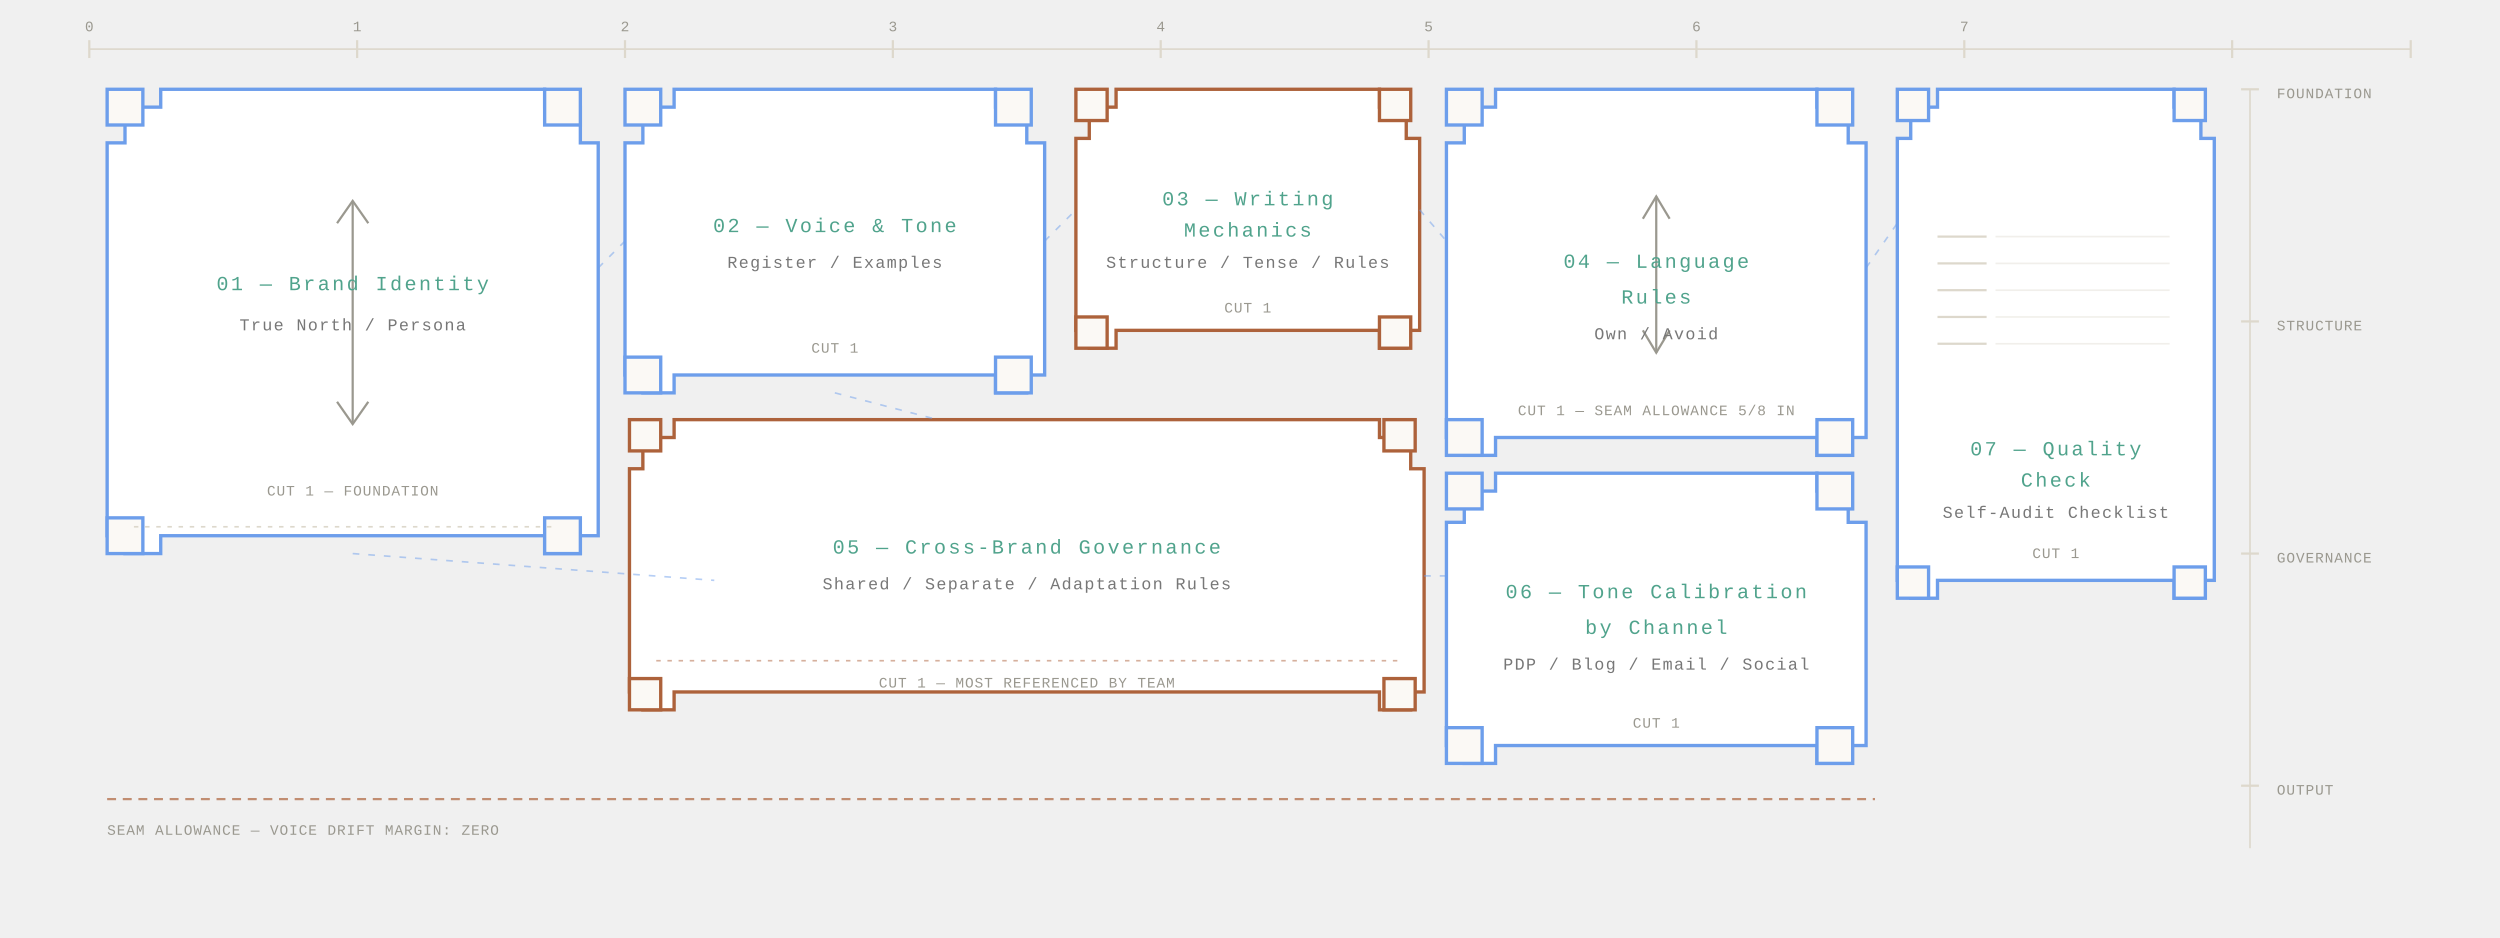
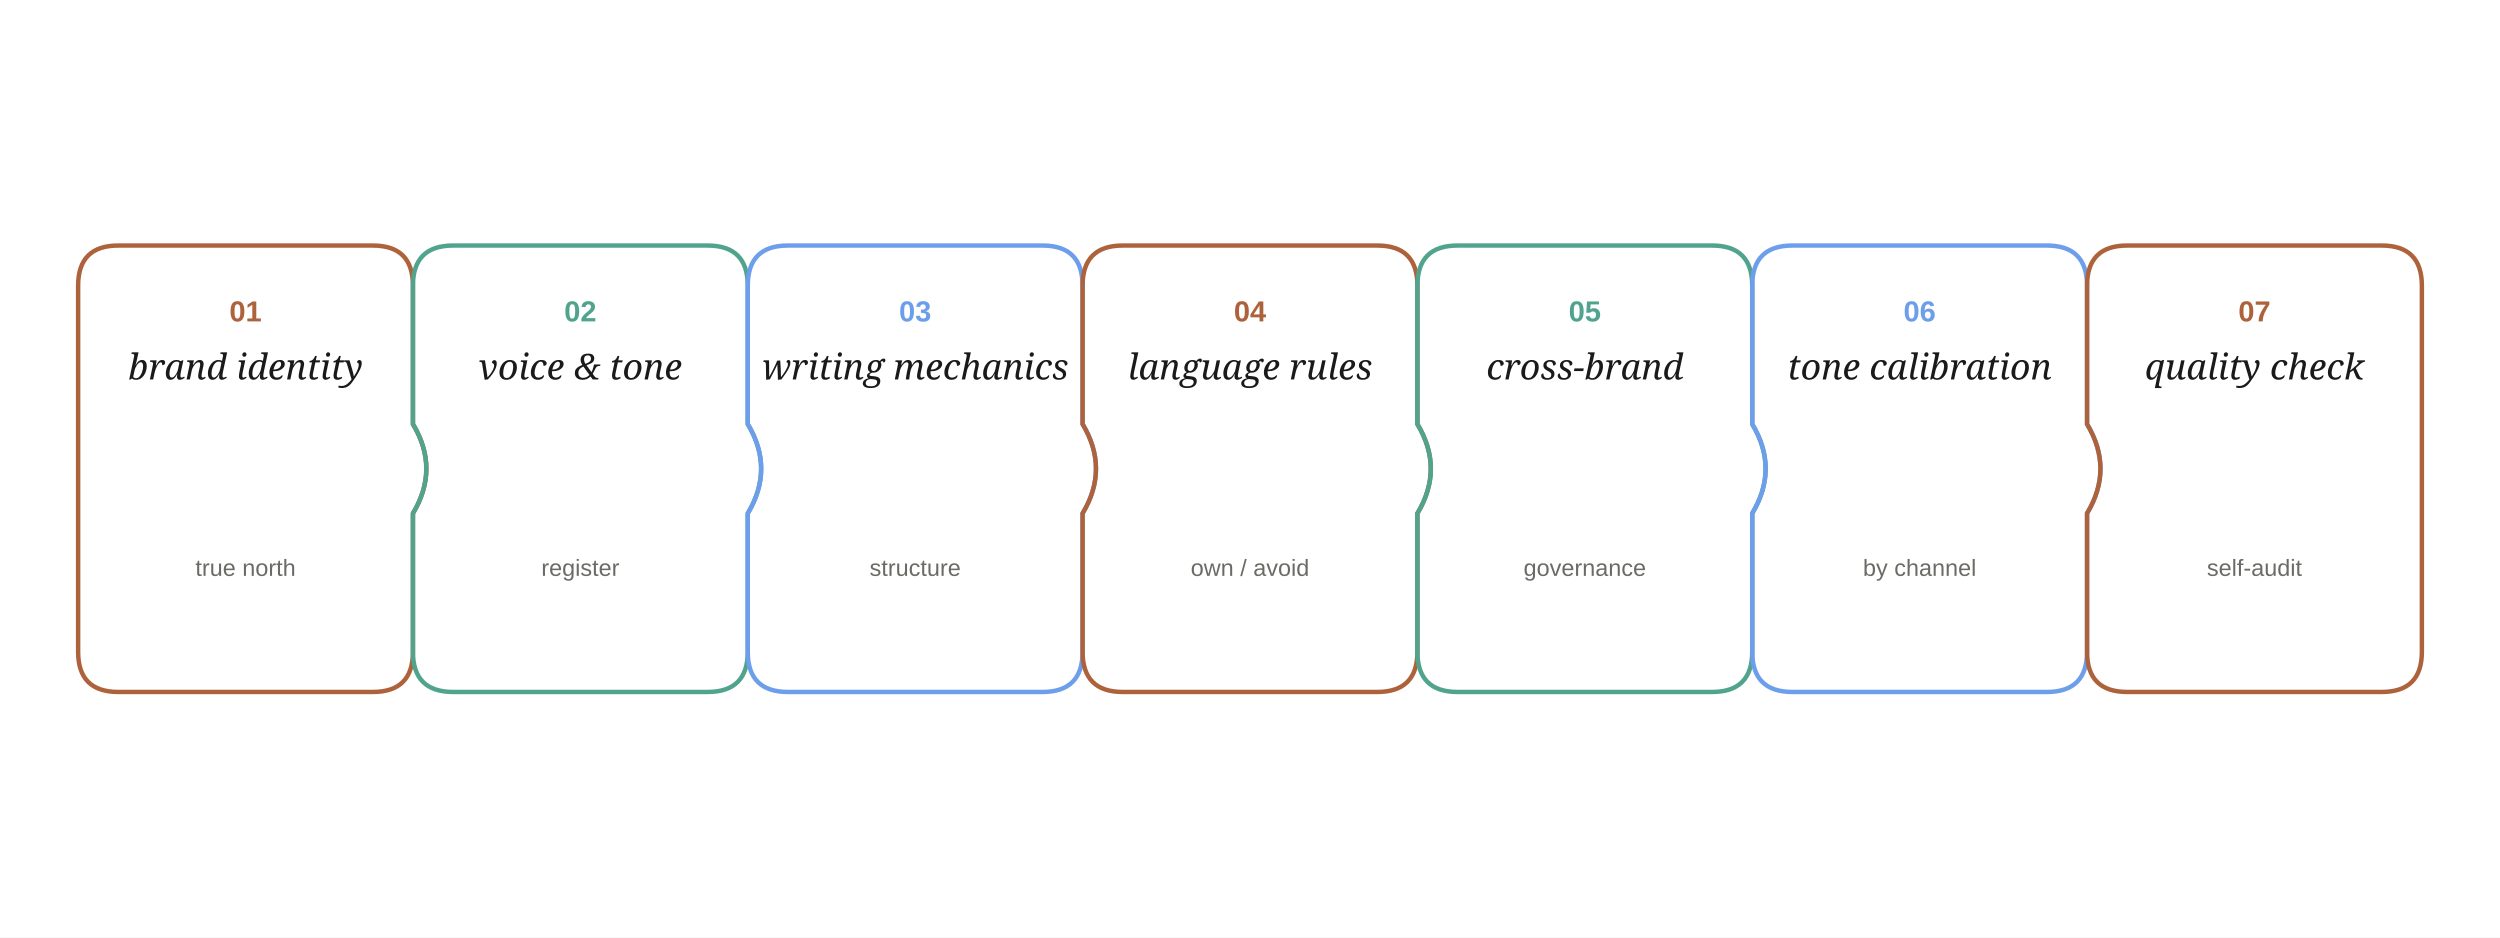
- <svg xmlns="http://www.w3.org/2000/svg" viewBox="0 0 1120 420" width="1120" height="420" style="background:#fbf9f5">
-   <defs>
-     <style>
-       .label { font-family: 'Space Mono', 'Courier New', monospace; font-size: 9px; fill: #50A38C; letter-spacing: 0.12em; text-transform: uppercase; }
-       .sublabel { font-family: 'Space Mono', 'Courier New', monospace; font-size: 7.5px; fill: #777777; letter-spacing: 0.08em; }
-       .tick-label { font-family: 'Space Mono', 'Courier New', monospace; font-size: 6.5px; fill: #9a988f; letter-spacing: 0.06em; }
-       .piece-outline { fill: #ffffff; stroke: #6D9EEB; stroke-width: 1.5; }
-       .piece-outline-accent { fill: #ffffff; stroke: #AD623B; stroke-width: 1.5; }
-       .dashed-seam { fill: none; stroke: #AD623B; stroke-width: 1; stroke-dasharray: 4 3; opacity: 0.7; }
-       .connector { fill: none; stroke: #6D9EEB; stroke-width: 0.75; stroke-dasharray: 3 4; opacity: 0.5; }
-       .notch { fill: #fbf9f5; stroke: #6D9EEB; stroke-width: 1.5; }
-       .notch-accent { fill: #fbf9f5; stroke: #AD623B; stroke-width: 1.5; }
-       .tick { stroke: #ddd8cc; stroke-width: 1; }
-       .grain-arrow { fill: none; stroke: #9a988f; stroke-width: 1; }
-     </style>
-   </defs>
-   <line x1="40" y1="22" x2="1080" y2="22" stroke="#ddd8cc" stroke-width="0.75" />
-   <line x1="40" y1="18" x2="40" y2="26" class="tick" />
-   <line x1="160" y1="18" x2="160" y2="26" class="tick" />
-   <line x1="280" y1="18" x2="280" y2="26" class="tick" />
-   <line x1="400" y1="18" x2="400" y2="26" class="tick" />
-   <line x1="520" y1="18" x2="520" y2="26" class="tick" />
-   <line x1="640" y1="18" x2="640" y2="26" class="tick" />
-   <line x1="760" y1="18" x2="760" y2="26" class="tick" />
-   <line x1="880" y1="18" x2="880" y2="26" class="tick" />
-   <line x1="1000" y1="18" x2="1000" y2="26" class="tick" />
-   <line x1="1080" y1="18" x2="1080" y2="26" class="tick" />
-   <text x="40" y="14" class="tick-label" text-anchor="middle">0</text>
-   <text x="160" y="14" class="tick-label" text-anchor="middle">1</text>
-   <text x="280" y="14" class="tick-label" text-anchor="middle">2</text>
-   <text x="400" y="14" class="tick-label" text-anchor="middle">3</text>
-   <text x="520" y="14" class="tick-label" text-anchor="middle">4</text>
-   <text x="640" y="14" class="tick-label" text-anchor="middle">5</text>
-   <text x="760" y="14" class="tick-label" text-anchor="middle">6</text>
-   <text x="880" y="14" class="tick-label" text-anchor="middle">7</text>
-   <polygon class="piece-outline" points="     56,48  72,48     72,40  244,40     244,48 260,48     260,64  268,64     268,240 260,240     260,248 244,248     244,240 72,240     72,248  56,248     56,240  48,240     48,64   56,64   " />
-   <rect class="notch" x="48" y="40" width="16" height="16" />
-   <rect class="notch" x="244" y="40" width="16" height="16" />
-   <rect class="notch" x="48" y="232" width="16" height="16" />
-   <rect class="notch" x="244" y="232" width="16" height="16" />
-   <line x1="158" y1="90" x2="158" y2="190" class="grain-arrow" />
-   <polyline points="151,100 158,90 165,100" class="grain-arrow" />
-   <polyline points="151,180 158,190 165,180" class="grain-arrow" />
-   <text x="158" y="130" class="label" text-anchor="middle">01 — Brand Identity</text>
-   <text x="158" y="148" class="sublabel" text-anchor="middle">True North / Persona</text>
-   <text x="158" y="222" class="tick-label" text-anchor="middle">CUT 1 — FOUNDATION</text>
-   <line x1="60" y1="236" x2="248" y2="236" stroke="#ddd8cc" stroke-width="0.75" stroke-dasharray="2 3" />
-   <polygon class="piece-outline" points="     288,48  302,48     302,40  446,40     446,48  460,48     460,64  468,64     468,168 460,168     460,176 446,176     446,168 302,168     302,176 288,176     288,168 280,168     280,64  288,64   " />
-   <rect class="notch" x="280" y="40" width="16" height="16" />
-   <rect class="notch" x="446" y="40" width="16" height="16" />
-   <rect class="notch" x="280" y="160" width="16" height="16" />
-   <rect class="notch" x="446" y="160" width="16" height="16" />
-   <text x="374" y="104" class="label" text-anchor="middle">02 — Voice &amp; Tone</text>
-   <text x="374" y="120" class="sublabel" text-anchor="middle">Register / Examples</text>
-   <text x="374" y="158" class="tick-label" text-anchor="middle">CUT 1</text>
-   <polygon class="piece-outline-accent" points="     488,48  500,48     500,40  618,40     618,48  630,48     630,62  636,62     636,148 630,148     630,156 618,156     618,148 500,148     500,156 488,156     488,148 482,148     482,62  488,62   " />
-   <rect class="notch-accent" x="482" y="40" width="14" height="14" />
-   <rect class="notch-accent" x="618" y="40" width="14" height="14" />
-   <rect class="notch-accent" x="482" y="142" width="14" height="14" />
-   <rect class="notch-accent" x="618" y="142" width="14" height="14" />
-   <text x="559" y="92" class="label" text-anchor="middle">03 — Writing</text>
-   <text x="559" y="106" class="label" text-anchor="middle">Mechanics</text>
-   <text x="559" y="120" class="sublabel" text-anchor="middle">Structure / Tense / Rules</text>
-   <text x="559" y="140" class="tick-label" text-anchor="middle">CUT 1</text>
-   <polygon class="piece-outline" points="     656,48  670,48     670,40  814,40     814,48  828,48     828,64  836,64     836,196 828,196     828,204 814,204     814,196 670,196     670,204 656,204     656,196 648,196     648,64  656,64   " />
-   <rect class="notch" x="648" y="40" width="16" height="16" />
-   <rect class="notch" x="814" y="40" width="16" height="16" />
-   <rect class="notch" x="648" y="188" width="16" height="16" />
-   <rect class="notch" x="814" y="188" width="16" height="16" />
-   <line x1="742" y1="88" x2="742" y2="158" class="grain-arrow" />
-   <polyline points="736,98 742,88 748,98" class="grain-arrow" />
-   <polyline points="736,148 742,158 748,148" class="grain-arrow" />
-   <text x="742" y="120" class="label" text-anchor="middle">04 — Language</text>
-   <text x="742" y="136" class="label" text-anchor="middle">Rules</text>
-   <text x="742" y="152" class="sublabel" text-anchor="middle">Own / Avoid</text>
-   <text x="742" y="186" class="tick-label" text-anchor="middle">CUT 1 — SEAM ALLOWANCE 5/8 IN</text>
-   <polygon class="piece-outline-accent" points="     288,196  302,196     302,188  618,188     618,196  632,196     632,210  638,210     638,310  632,310     632,318  618,318     618,310  302,310     302,318  288,318     288,310  282,310     282,210  288,210   " />
-   <rect class="notch-accent" x="282" y="188" width="14" height="14" />
-   <rect class="notch-accent" x="620" y="188" width="14" height="14" />
-   <rect class="notch-accent" x="282" y="304" width="14" height="14" />
-   <rect class="notch-accent" x="620" y="304" width="14" height="14" />
-   <line x1="294" y1="296" x2="626" y2="296" stroke="#AD623B" stroke-width="0.75" stroke-dasharray="2 3" opacity="0.5" />
-   <text x="460" y="248" class="label" text-anchor="middle">05 — Cross-Brand Governance</text>
-   <text x="460" y="264" class="sublabel" text-anchor="middle">Shared / Separate / Adaptation Rules</text>
-   <text x="460" y="308" class="tick-label" text-anchor="middle">CUT 1 — MOST REFERENCED BY TEAM</text>
-   <polygon class="piece-outline" points="     656,220  670,220     670,212  814,212     814,220  828,220     828,234  836,234     836,334  828,334     828,342  814,342     814,334  670,334     670,342  656,342     656,334  648,334     648,234  656,234   " />
-   <rect class="notch" x="648" y="212" width="16" height="16" />
-   <rect class="notch" x="814" y="212" width="16" height="16" />
-   <rect class="notch" x="648" y="326" width="16" height="16" />
-   <rect class="notch" x="814" y="326" width="16" height="16" />
-   <text x="742" y="268" class="label" text-anchor="middle">06 — Tone Calibration</text>
-   <text x="742" y="284" class="label" text-anchor="middle">by Channel</text>
-   <text x="742" y="300" class="sublabel" text-anchor="middle">PDP / Blog / Email / Social</text>
-   <text x="742" y="326" class="tick-label" text-anchor="middle">CUT 1</text>
-   <polygon class="piece-outline" points="     856,48  868,48     868,40  974,40     974,48  986,48     986,62  992,62     992,260  986,260     986,268  974,268     974,260  868,260     868,268  856,268     856,260  850,260     850,62   856,62   " />
-   <rect class="notch" x="850" y="40" width="14" height="14" />
-   <rect class="notch" x="974" y="40" width="14" height="14" />
-   <rect class="notch" x="850" y="254" width="14" height="14" />
-   <rect class="notch" x="974" y="254" width="14" height="14" />
-   <line x1="868" y1="106" x2="890" y2="106" stroke="#ddd8cc" stroke-width="1" />
-   <line x1="868" y1="118" x2="890" y2="118" stroke="#ddd8cc" stroke-width="1" />
-   <line x1="868" y1="130" x2="890" y2="130" stroke="#ddd8cc" stroke-width="1" />
-   <line x1="868" y1="142" x2="890" y2="142" stroke="#ddd8cc" stroke-width="1" />
-   <line x1="868" y1="154" x2="890" y2="154" stroke="#ddd8cc" stroke-width="1" />
-   <line x1="894" y1="106" x2="972" y2="106" stroke="#ddd8cc" stroke-width="0.75" opacity="0.4" />
-   <line x1="894" y1="118" x2="972" y2="118" stroke="#ddd8cc" stroke-width="0.75" opacity="0.4" />
-   <line x1="894" y1="130" x2="972" y2="130" stroke="#ddd8cc" stroke-width="0.75" opacity="0.4" />
-   <line x1="894" y1="142" x2="972" y2="142" stroke="#ddd8cc" stroke-width="0.75" opacity="0.4" />
-   <line x1="894" y1="154" x2="972" y2="154" stroke="#ddd8cc" stroke-width="0.75" opacity="0.4" />
-   <text x="921" y="204" class="label" text-anchor="middle">07 — Quality</text>
-   <text x="921" y="218" class="label" text-anchor="middle">Check</text>
-   <text x="921" y="232" class="sublabel" text-anchor="middle">Self-Audit Checklist</text>
-   <text x="921" y="250" class="tick-label" text-anchor="middle">CUT 1</text>
-   <line x1="268" y1="120" x2="280" y2="108" class="connector" />
-   <line x1="468" y1="108" x2="482" y2="94" class="connector" />
-   <line x1="636" y1="94" x2="648" y2="108" class="connector" />
-   <line x1="836" y1="120" x2="850" y2="100" class="connector" />
-   <line x1="158" y1="248" x2="320" y2="260" class="connector" />
-   <line x1="374" y1="176" x2="420" y2="188" class="connector" />
-   <line x1="638" y1="258" x2="648" y2="258" class="connector" />
-   <line x1="48" y1="358" x2="840" y2="358" class="dashed-seam" />
-   <text x="48" y="374" class="tick-label">SEAM ALLOWANCE — VOICE DRIFT MARGIN: ZERO</text>
-   <line x1="1008" y1="40" x2="1008" y2="380" stroke="#ddd8cc" stroke-width="0.75" />
-   <line x1="1004" y1="40" x2="1012" y2="40" class="tick" />
-   <line x1="1004" y1="144" x2="1012" y2="144" class="tick" />
-   <line x1="1004" y1="248" x2="1012" y2="248" class="tick" />
-   <line x1="1004" y1="352" x2="1012" y2="352" class="tick" />
-   <text x="1020" y="44" class="tick-label">FOUNDATION</text>
-   <text x="1020" y="148" class="tick-label">STRUCTURE</text>
-   <text x="1020" y="252" class="tick-label">GOVERNANCE</text>
-   <text x="1020" y="356" class="tick-label">OUTPUT</text>
+ <svg xmlns="http://www.w3.org/2000/svg" viewBox="0 0 1120 420" width="1120" height="420">
+   <rect x="0" y="0" width="1120" height="420" fill="#ffffff" />
+   <path d="M 53 110 L 167 110 Q 185 110 185 128 L 185 190 Q 197 210 185 230 L 185 292 Q 185 310 167 310 L 53 310 Q 35 310 35 292 L 35 128 Q 35 110 53 110 Z" fill="none" stroke="#ad623b" stroke-width="2" />
+   <text x="110" y="144" font-family="DM Sans, Arial, sans-serif" font-weight="700" font-size="13" fill="#ad623b" text-anchor="middle">01</text>
+   <text x="110" y="170" font-family="Instrument Serif, Georgia, serif" font-style="italic" font-size="16" fill="#1a1a1a" text-anchor="middle">brand identity</text>
+   <text x="110" y="258" font-family="DM Sans, Arial, sans-serif" font-size="10.5" fill="#6b6b66" text-anchor="middle">true north</text>
+   <path d="M 203 110 L 317 110 Q 335 110 335 128 L 335 190 Q 347 210 335 230 L 335 292 Q 335 310 317 310 L 203 310 Q 185 310 185 292 L 185 230 Q 197 210 185 190 L 185 128 Q 185 110 203 110 Z" fill="none" stroke="#50a38c" stroke-width="2" />
+   <text x="260" y="144" font-family="DM Sans, Arial, sans-serif" font-weight="700" font-size="13" fill="#50a38c" text-anchor="middle">02</text>
+   <text x="260" y="170" font-family="Instrument Serif, Georgia, serif" font-style="italic" font-size="16" fill="#1a1a1a" text-anchor="middle">voice &amp; tone</text>
+   <text x="260" y="258" font-family="DM Sans, Arial, sans-serif" font-size="10.5" fill="#6b6b66" text-anchor="middle">register</text>
+   <path d="M 353 110 L 467 110 Q 485 110 485 128 L 485 190 Q 497 210 485 230 L 485 292 Q 485 310 467 310 L 353 310 Q 335 310 335 292 L 335 230 Q 347 210 335 190 L 335 128 Q 335 110 353 110 Z" fill="none" stroke="#6d9eeb" stroke-width="2" />
+   <text x="410" y="144" font-family="DM Sans, Arial, sans-serif" font-weight="700" font-size="13" fill="#6d9eeb" text-anchor="middle">03</text>
+   <text x="410" y="170" font-family="Instrument Serif, Georgia, serif" font-style="italic" font-size="16" fill="#1a1a1a" text-anchor="middle">writing mechanics</text>
+   <text x="410" y="258" font-family="DM Sans, Arial, sans-serif" font-size="10.5" fill="#6b6b66" text-anchor="middle">structure</text>
+   <path d="M 503 110 L 617 110 Q 635 110 635 128 L 635 190 Q 647 210 635 230 L 635 292 Q 635 310 617 310 L 503 310 Q 485 310 485 292 L 485 230 Q 497 210 485 190 L 485 128 Q 485 110 503 110 Z" fill="none" stroke="#ad623b" stroke-width="2" />
+   <text x="560" y="144" font-family="DM Sans, Arial, sans-serif" font-weight="700" font-size="13" fill="#ad623b" text-anchor="middle">04</text>
+   <text x="560" y="170" font-family="Instrument Serif, Georgia, serif" font-style="italic" font-size="16" fill="#1a1a1a" text-anchor="middle">language rules</text>
+   <text x="560" y="258" font-family="DM Sans, Arial, sans-serif" font-size="10.5" fill="#6b6b66" text-anchor="middle">own / avoid</text>
+   <path d="M 653 110 L 767 110 Q 785 110 785 128 L 785 190 Q 797 210 785 230 L 785 292 Q 785 310 767 310 L 653 310 Q 635 310 635 292 L 635 230 Q 647 210 635 190 L 635 128 Q 635 110 653 110 Z" fill="none" stroke="#50a38c" stroke-width="2" />
+   <text x="710" y="144" font-family="DM Sans, Arial, sans-serif" font-weight="700" font-size="13" fill="#50a38c" text-anchor="middle">05</text>
+   <text x="710" y="170" font-family="Instrument Serif, Georgia, serif" font-style="italic" font-size="16" fill="#1a1a1a" text-anchor="middle">cross-brand</text>
+   <text x="710" y="258" font-family="DM Sans, Arial, sans-serif" font-size="10.5" fill="#6b6b66" text-anchor="middle">governance</text>
+   <path d="M 803 110 L 917 110 Q 935 110 935 128 L 935 190 Q 947 210 935 230 L 935 292 Q 935 310 917 310 L 803 310 Q 785 310 785 292 L 785 230 Q 797 210 785 190 L 785 128 Q 785 110 803 110 Z" fill="none" stroke="#6d9eeb" stroke-width="2" />
+   <text x="860" y="144" font-family="DM Sans, Arial, sans-serif" font-weight="700" font-size="13" fill="#6d9eeb" text-anchor="middle">06</text>
+   <text x="860" y="170" font-family="Instrument Serif, Georgia, serif" font-style="italic" font-size="16" fill="#1a1a1a" text-anchor="middle">tone calibration</text>
+   <text x="860" y="258" font-family="DM Sans, Arial, sans-serif" font-size="10.5" fill="#6b6b66" text-anchor="middle">by channel</text>
+   <path d="M 953 110 L 1067 110 Q 1085 110 1085 128 L 1085 292 Q 1085 310 1067 310 L 953 310 Q 935 310 935 292 L 935 230 Q 947 210 935 190 L 935 128 Q 935 110 953 110 Z" fill="none" stroke="#ad623b" stroke-width="2" />
+   <text x="1010" y="144" font-family="DM Sans, Arial, sans-serif" font-weight="700" font-size="13" fill="#ad623b" text-anchor="middle">07</text>
+   <text x="1010" y="170" font-family="Instrument Serif, Georgia, serif" font-style="italic" font-size="16" fill="#1a1a1a" text-anchor="middle">quality check</text>
+   <text x="1010" y="258" font-family="DM Sans, Arial, sans-serif" font-size="10.5" fill="#6b6b66" text-anchor="middle">self-audit</text>
</svg>
